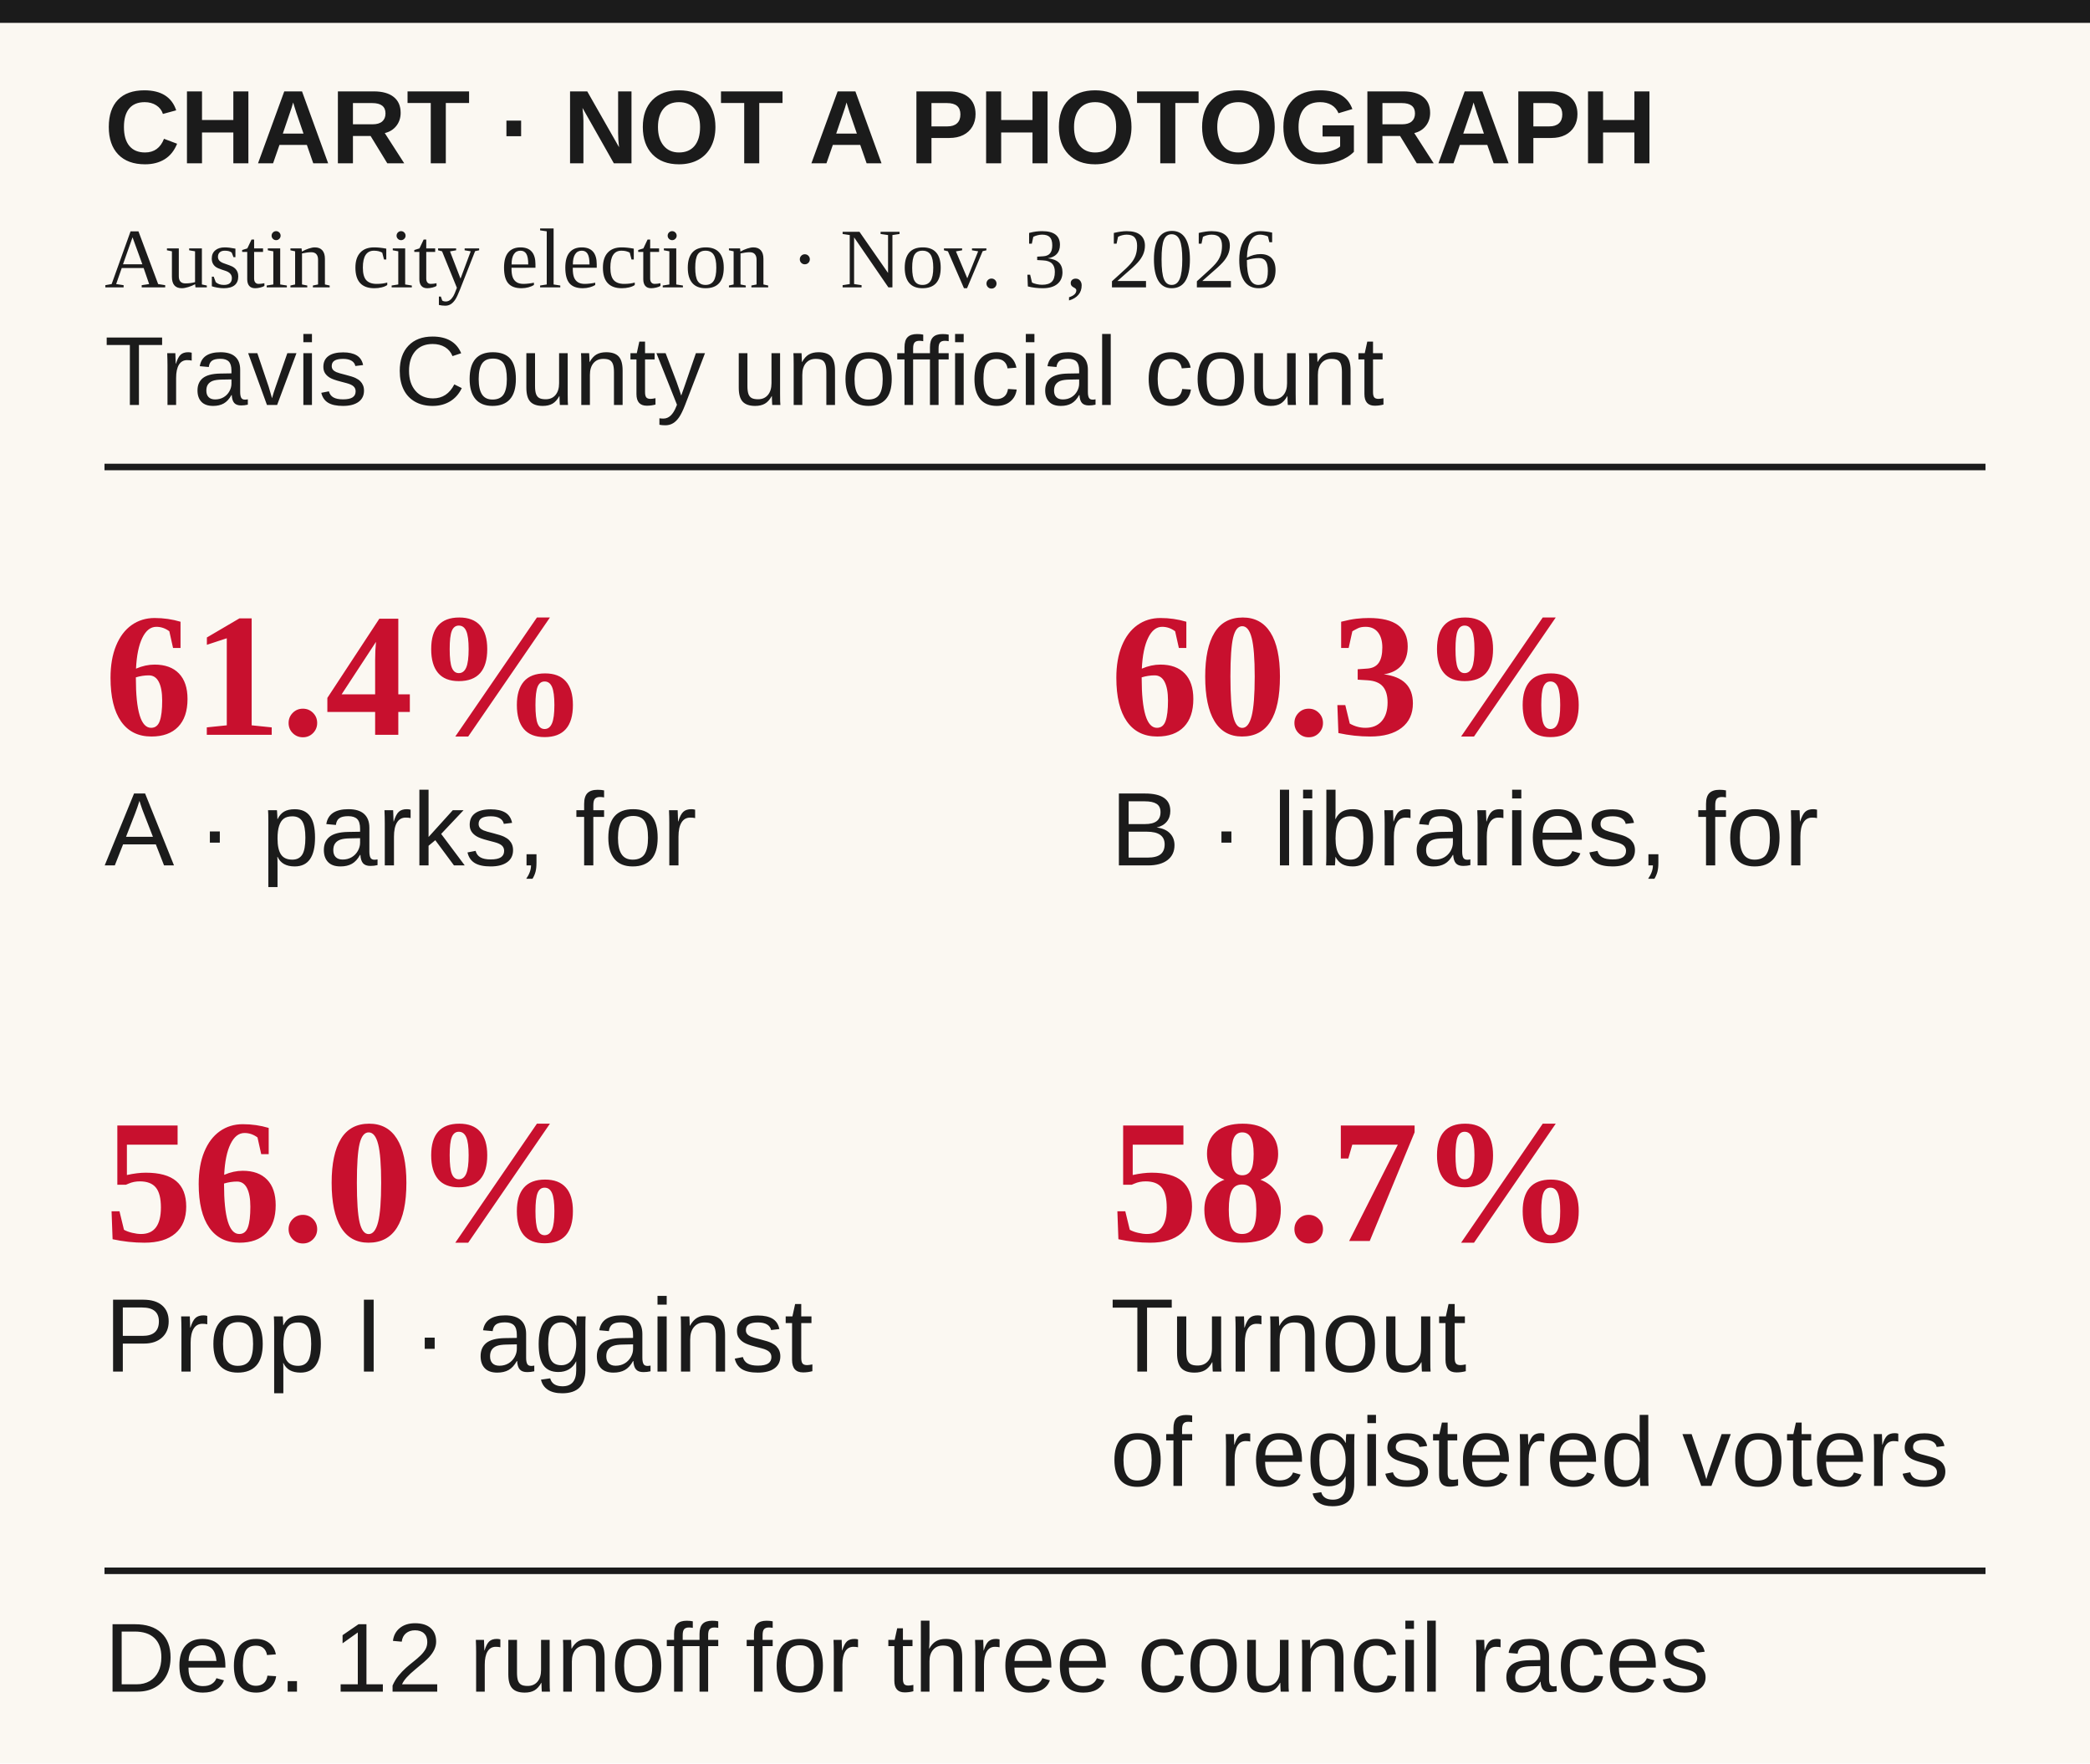
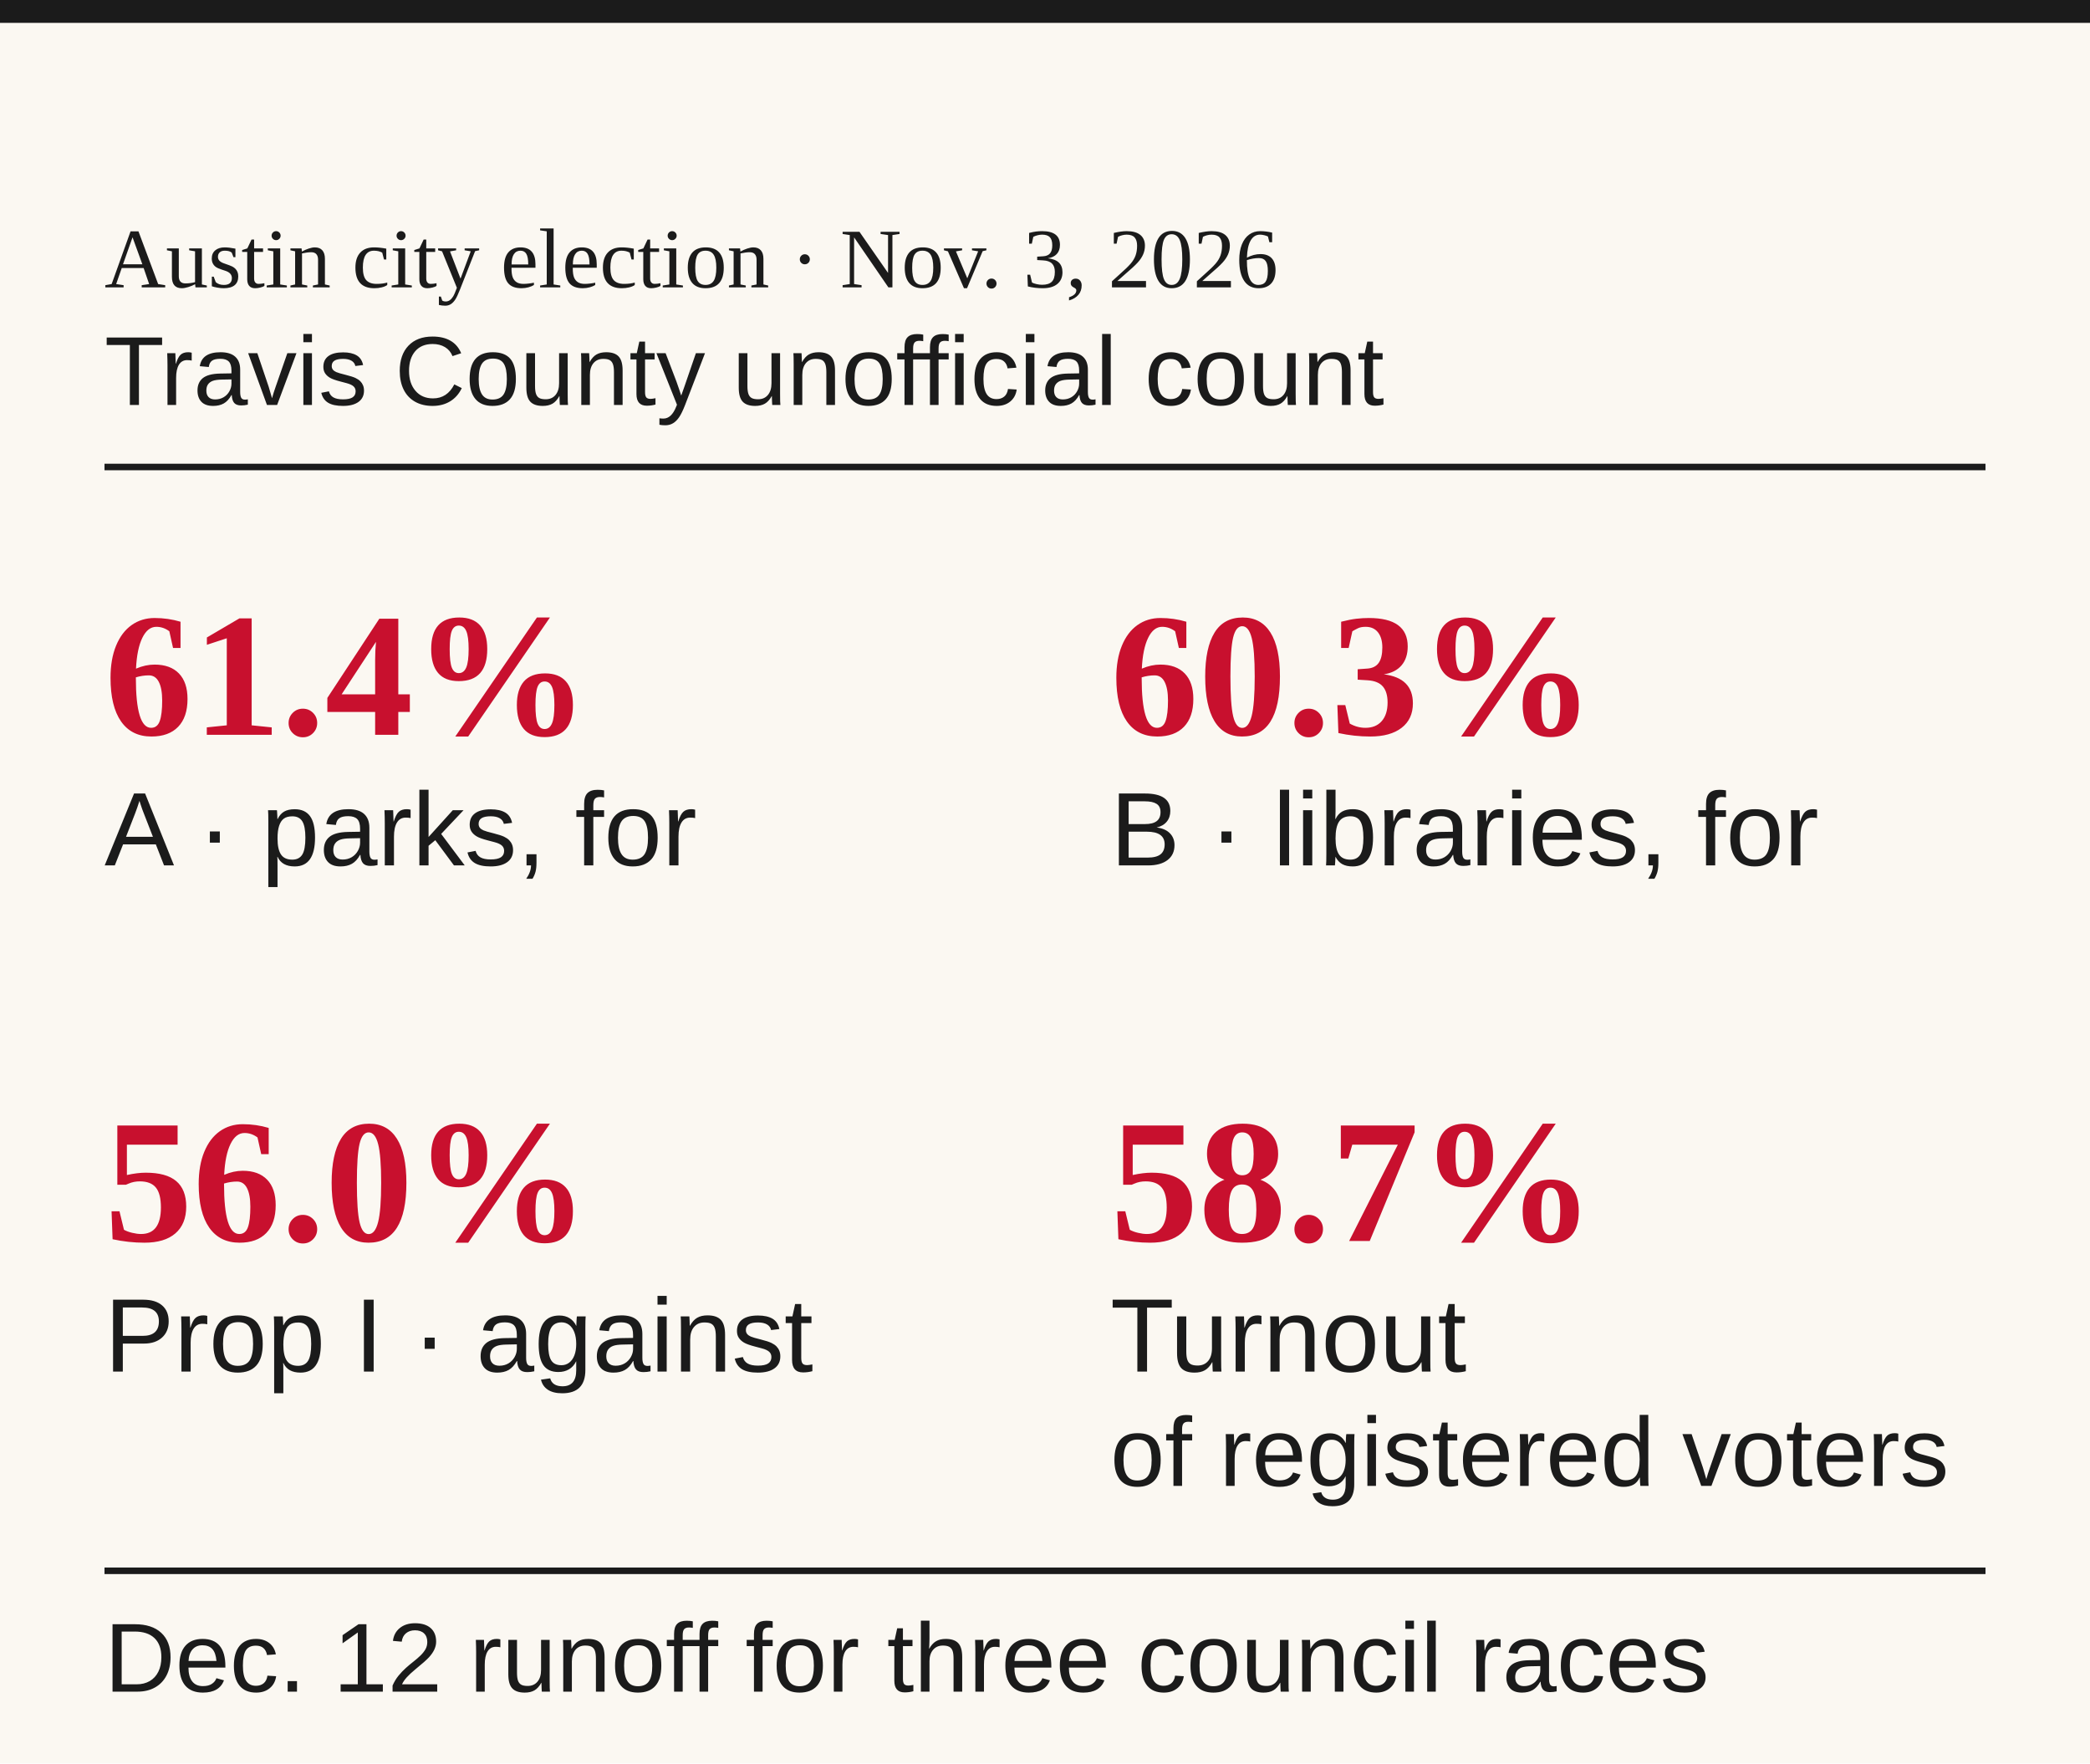
<svg xmlns="http://www.w3.org/2000/svg" width="1280" height="1080" viewBox="0 0 1280 1080">
  <rect width="1280" height="1080" fill="#fbf8f2" />
  <rect width="1280" height="14" fill="#1b1b1b" />
-   <text x="64" y="100" fill="#1b1b1b" font-family="Liberation Sans, Arial, sans-serif" font-size="64" font-weight="700">CHART · NOT A PHOTOGRAPH</text>
  <text x="64" y="176" fill="#1b1b1b" font-family="Liberation Serif, Georgia, serif" font-size="52">Austin city election · Nov. 3, 2026</text>
  <text x="64" y="248" fill="#1b1b1b" font-family="Liberation Sans, Arial, sans-serif" font-size="60">Travis County unofficial count</text>
  <rect x="64" y="284" width="1152" height="4" fill="#1b1b1b" />
  <g font-family="Liberation Serif, Georgia, serif" font-weight="700" fill="#c8102e" font-size="108">
    <text x="64" y="450">61.4%</text>
    <text x="680" y="450">60.3%</text>
    <text x="64" y="760">56.0%</text>
    <text x="680" y="760">58.7%</text>
  </g>
  <g font-family="Liberation Sans, Arial, sans-serif" font-size="64" fill="#1b1b1b">
    <text x="64" y="530">A · parks, for</text>
    <text x="680" y="530">B · libraries, for</text>
    <text x="64" y="840">Prop I · against</text>
    <text x="680" y="840">Turnout</text>
  </g>
  <text x="680" y="910" fill="#1b1b1b" font-family="Liberation Sans, Arial, sans-serif" font-size="60">of registered voters</text>
  <rect x="64" y="960" width="1152" height="4" fill="#1b1b1b" />
  <text x="64" y="1036" fill="#1b1b1b" font-family="Liberation Sans, Arial, sans-serif" font-size="60">Dec. 12 runoff for three council races</text>
</svg>
